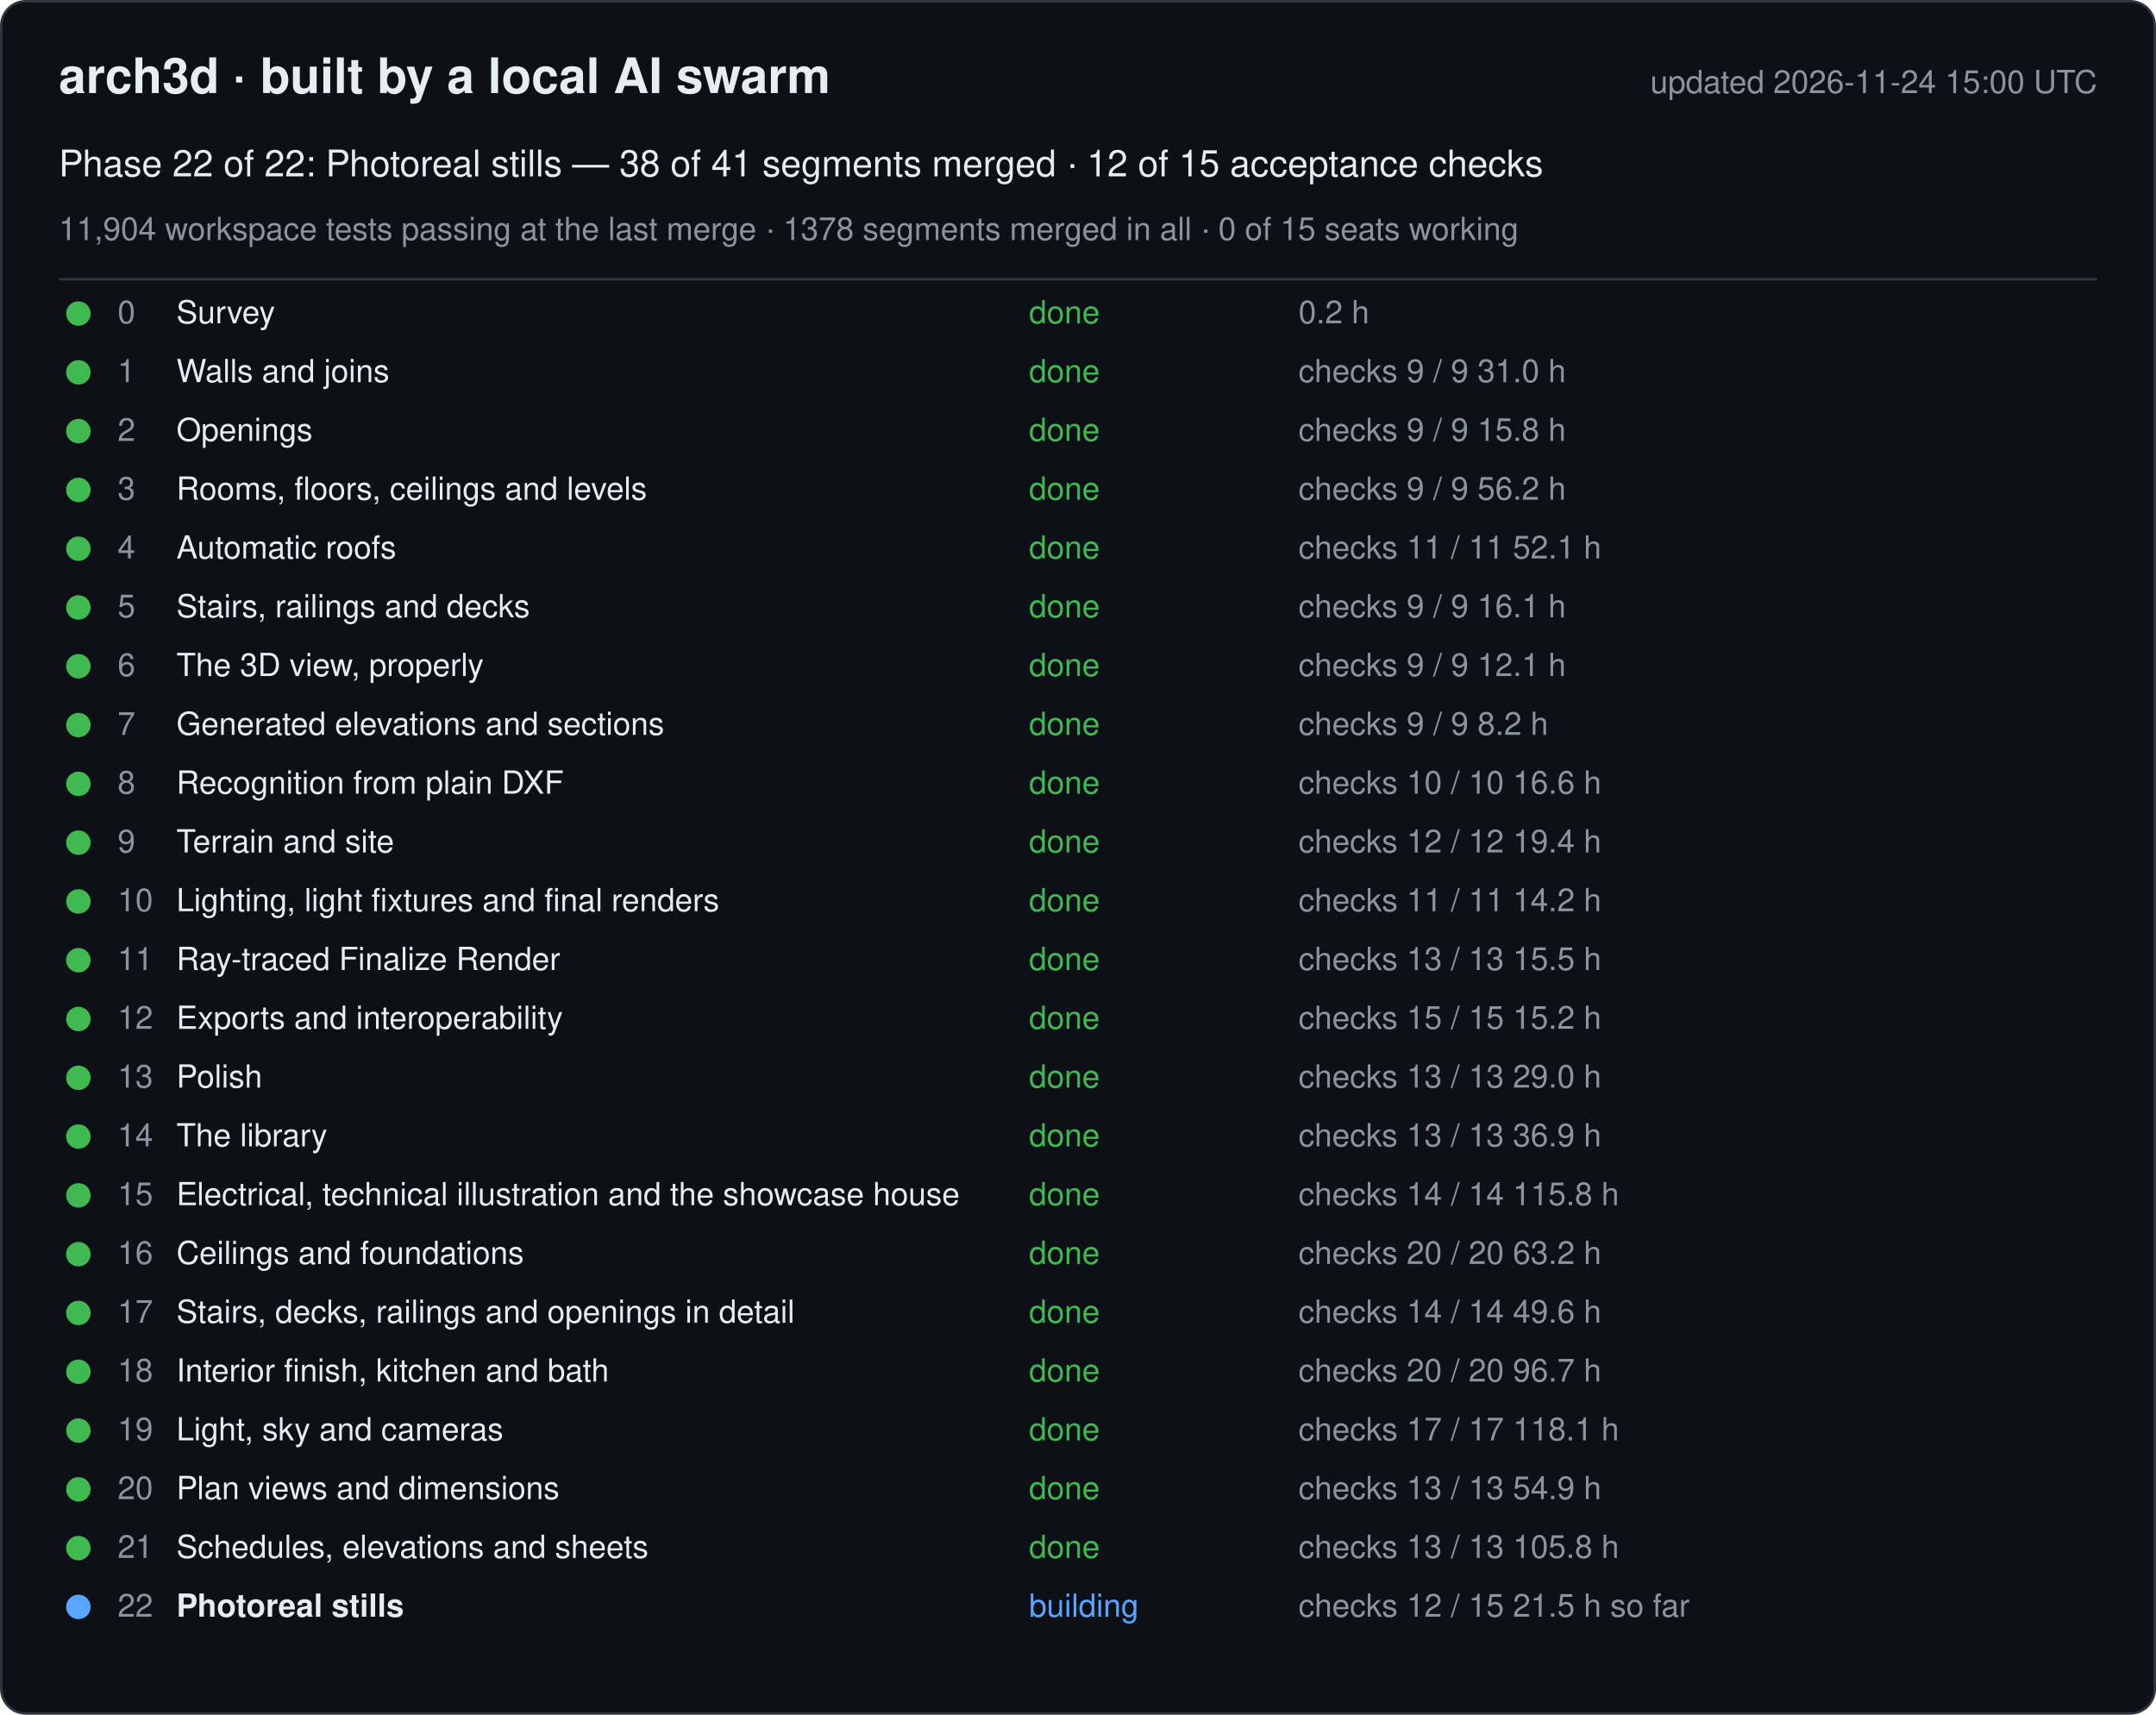
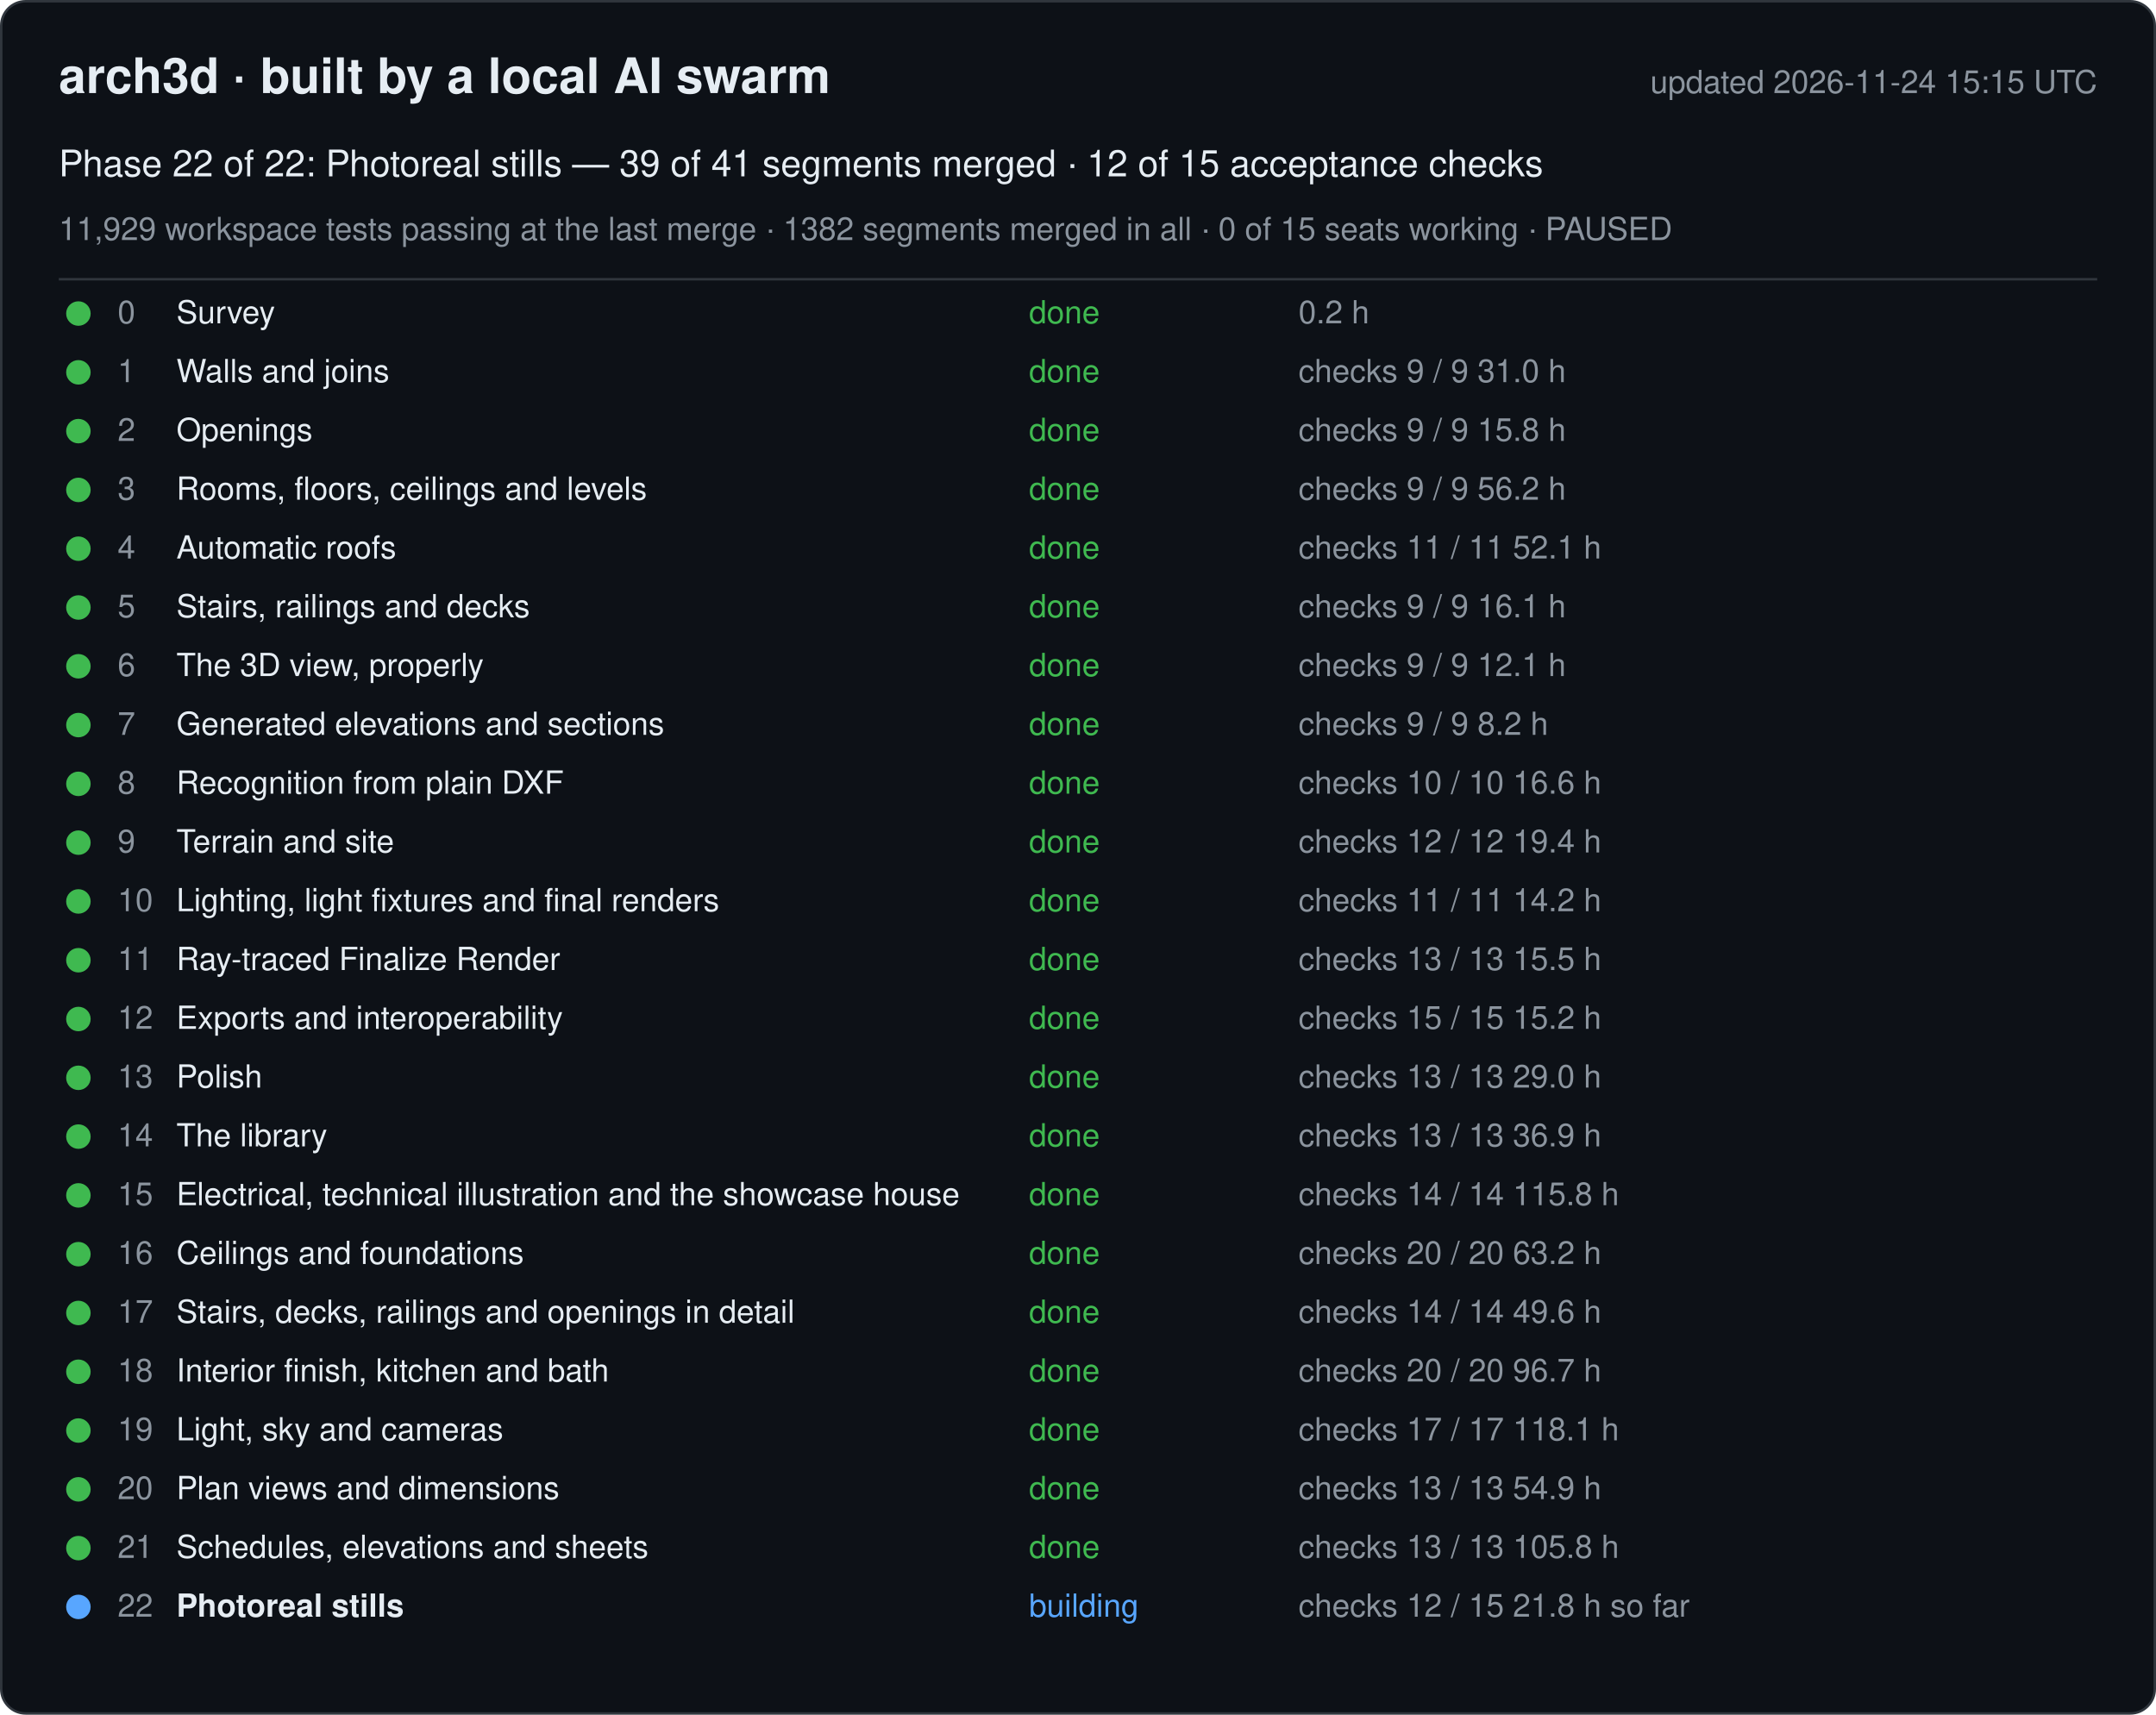
<svg xmlns="http://www.w3.org/2000/svg" width="880" height="700" viewBox="0 0 880 700" font-family="-apple-system, Segoe UI, Helvetica, Arial, sans-serif">
  <rect x="0.5" y="0.5" width="879" height="699" rx="10" fill="#0d1117" stroke="#30363d" />
  <text x="24" y="38" font-size="20" font-weight="600" fill="#e6edf3">arch3d · built by a local AI swarm</text>
-   <text x="856" y="38" font-size="13" fill="#8b949e" text-anchor="end">updated 2026-11-24 15:00 UTC</text>
-   <text x="24" y="72" font-size="15" fill="#e6edf3">Phase 22 of 22: Photoreal stills — 38 of 41 segments merged · 12 of 15 acceptance checks</text>
-   <text x="24" y="98" font-size="13" fill="#8b949e">11,904 workspace tests passing at the last merge · 1378 segments merged in all · 0 of 15 seats working</text>
+   <text x="856" y="38" font-size="13" fill="#8b949e" text-anchor="end">updated 2026-11-24 15:15 UTC</text>
+   <text x="24" y="72" font-size="15" fill="#e6edf3">Phase 22 of 22: Photoreal stills — 39 of 41 segments merged · 12 of 15 acceptance checks</text>
+   <text x="24" y="98" font-size="13" fill="#8b949e">11,929 workspace tests passing at the last merge · 1382 segments merged in all · 0 of 15 seats working · PAUSED</text>
  <line x1="24" y1="114" x2="856" y2="114" stroke="#30363d" />
  <g data-phase="0">
    <circle cx="32" cy="128" r="5" fill="#3fb950" />
    <text x="48" y="132" font-size="13" fill="#8b949e">0</text>
    <text x="72" y="132" font-size="13" fill="#e6edf3">Survey</text>
    <text x="420" y="132" font-size="13" fill="#3fb950">done</text>
    <text x="530" y="132" font-size="13" fill="#8b949e">0.2 h</text>
  </g>
  <g data-phase="1">
    <circle cx="32" cy="152" r="5" fill="#3fb950" />
    <text x="48" y="156" font-size="13" fill="#8b949e">1</text>
    <text x="72" y="156" font-size="13" fill="#e6edf3">Walls and joins</text>
    <text x="420" y="156" font-size="13" fill="#3fb950">done</text>
    <text x="530" y="156" font-size="13" fill="#8b949e">checks 9 / 9   31.0 h</text>
  </g>
  <g data-phase="2">
    <circle cx="32" cy="176" r="5" fill="#3fb950" />
    <text x="48" y="180" font-size="13" fill="#8b949e">2</text>
    <text x="72" y="180" font-size="13" fill="#e6edf3">Openings</text>
    <text x="420" y="180" font-size="13" fill="#3fb950">done</text>
    <text x="530" y="180" font-size="13" fill="#8b949e">checks 9 / 9   15.8 h</text>
  </g>
  <g data-phase="3">
    <circle cx="32" cy="200" r="5" fill="#3fb950" />
    <text x="48" y="204" font-size="13" fill="#8b949e">3</text>
    <text x="72" y="204" font-size="13" fill="#e6edf3">Rooms, floors, ceilings and levels</text>
    <text x="420" y="204" font-size="13" fill="#3fb950">done</text>
    <text x="530" y="204" font-size="13" fill="#8b949e">checks 9 / 9   56.2 h</text>
  </g>
  <g data-phase="4">
    <circle cx="32" cy="224" r="5" fill="#3fb950" />
    <text x="48" y="228" font-size="13" fill="#8b949e">4</text>
    <text x="72" y="228" font-size="13" fill="#e6edf3">Automatic roofs</text>
    <text x="420" y="228" font-size="13" fill="#3fb950">done</text>
    <text x="530" y="228" font-size="13" fill="#8b949e">checks 11 / 11   52.1 h</text>
  </g>
  <g data-phase="5">
    <circle cx="32" cy="248" r="5" fill="#3fb950" />
    <text x="48" y="252" font-size="13" fill="#8b949e">5</text>
    <text x="72" y="252" font-size="13" fill="#e6edf3">Stairs, railings and decks</text>
    <text x="420" y="252" font-size="13" fill="#3fb950">done</text>
    <text x="530" y="252" font-size="13" fill="#8b949e">checks 9 / 9   16.1 h</text>
  </g>
  <g data-phase="6">
    <circle cx="32" cy="272" r="5" fill="#3fb950" />
    <text x="48" y="276" font-size="13" fill="#8b949e">6</text>
    <text x="72" y="276" font-size="13" fill="#e6edf3">The 3D view, properly</text>
    <text x="420" y="276" font-size="13" fill="#3fb950">done</text>
    <text x="530" y="276" font-size="13" fill="#8b949e">checks 9 / 9   12.1 h</text>
  </g>
  <g data-phase="7">
    <circle cx="32" cy="296" r="5" fill="#3fb950" />
    <text x="48" y="300" font-size="13" fill="#8b949e">7</text>
    <text x="72" y="300" font-size="13" fill="#e6edf3">Generated elevations and sections</text>
    <text x="420" y="300" font-size="13" fill="#3fb950">done</text>
    <text x="530" y="300" font-size="13" fill="#8b949e">checks 9 / 9   8.2 h</text>
  </g>
  <g data-phase="8">
    <circle cx="32" cy="320" r="5" fill="#3fb950" />
    <text x="48" y="324" font-size="13" fill="#8b949e">8</text>
    <text x="72" y="324" font-size="13" fill="#e6edf3">Recognition from plain DXF</text>
    <text x="420" y="324" font-size="13" fill="#3fb950">done</text>
    <text x="530" y="324" font-size="13" fill="#8b949e">checks 10 / 10   16.6 h</text>
  </g>
  <g data-phase="9">
    <circle cx="32" cy="344" r="5" fill="#3fb950" />
    <text x="48" y="348" font-size="13" fill="#8b949e">9</text>
    <text x="72" y="348" font-size="13" fill="#e6edf3">Terrain and site</text>
    <text x="420" y="348" font-size="13" fill="#3fb950">done</text>
    <text x="530" y="348" font-size="13" fill="#8b949e">checks 12 / 12   19.4 h</text>
  </g>
  <g data-phase="10">
    <circle cx="32" cy="368" r="5" fill="#3fb950" />
    <text x="48" y="372" font-size="13" fill="#8b949e">10</text>
    <text x="72" y="372" font-size="13" fill="#e6edf3">Lighting, light fixtures and final renders</text>
    <text x="420" y="372" font-size="13" fill="#3fb950">done</text>
    <text x="530" y="372" font-size="13" fill="#8b949e">checks 11 / 11   14.2 h</text>
  </g>
  <g data-phase="11">
    <circle cx="32" cy="392" r="5" fill="#3fb950" />
    <text x="48" y="396" font-size="13" fill="#8b949e">11</text>
    <text x="72" y="396" font-size="13" fill="#e6edf3">Ray-traced Finalize Render</text>
    <text x="420" y="396" font-size="13" fill="#3fb950">done</text>
    <text x="530" y="396" font-size="13" fill="#8b949e">checks 13 / 13   15.5 h</text>
  </g>
  <g data-phase="12">
    <circle cx="32" cy="416" r="5" fill="#3fb950" />
    <text x="48" y="420" font-size="13" fill="#8b949e">12</text>
    <text x="72" y="420" font-size="13" fill="#e6edf3">Exports and interoperability</text>
    <text x="420" y="420" font-size="13" fill="#3fb950">done</text>
    <text x="530" y="420" font-size="13" fill="#8b949e">checks 15 / 15   15.2 h</text>
  </g>
  <g data-phase="13">
    <circle cx="32" cy="440" r="5" fill="#3fb950" />
    <text x="48" y="444" font-size="13" fill="#8b949e">13</text>
    <text x="72" y="444" font-size="13" fill="#e6edf3">Polish</text>
    <text x="420" y="444" font-size="13" fill="#3fb950">done</text>
    <text x="530" y="444" font-size="13" fill="#8b949e">checks 13 / 13   29.0 h</text>
  </g>
  <g data-phase="14">
    <circle cx="32" cy="464" r="5" fill="#3fb950" />
    <text x="48" y="468" font-size="13" fill="#8b949e">14</text>
    <text x="72" y="468" font-size="13" fill="#e6edf3">The library</text>
    <text x="420" y="468" font-size="13" fill="#3fb950">done</text>
    <text x="530" y="468" font-size="13" fill="#8b949e">checks 13 / 13   36.9 h</text>
  </g>
  <g data-phase="15">
    <circle cx="32" cy="488" r="5" fill="#3fb950" />
    <text x="48" y="492" font-size="13" fill="#8b949e">15</text>
    <text x="72" y="492" font-size="13" fill="#e6edf3">Electrical, technical illustration and the showcase house</text>
    <text x="420" y="492" font-size="13" fill="#3fb950">done</text>
    <text x="530" y="492" font-size="13" fill="#8b949e">checks 14 / 14   115.8 h</text>
  </g>
  <g data-phase="16">
    <circle cx="32" cy="512" r="5" fill="#3fb950" />
    <text x="48" y="516" font-size="13" fill="#8b949e">16</text>
    <text x="72" y="516" font-size="13" fill="#e6edf3">Ceilings and foundations</text>
    <text x="420" y="516" font-size="13" fill="#3fb950">done</text>
    <text x="530" y="516" font-size="13" fill="#8b949e">checks 20 / 20   63.2 h</text>
  </g>
  <g data-phase="17">
    <circle cx="32" cy="536" r="5" fill="#3fb950" />
    <text x="48" y="540" font-size="13" fill="#8b949e">17</text>
    <text x="72" y="540" font-size="13" fill="#e6edf3">Stairs, decks, railings and openings in detail</text>
    <text x="420" y="540" font-size="13" fill="#3fb950">done</text>
    <text x="530" y="540" font-size="13" fill="#8b949e">checks 14 / 14   49.6 h</text>
  </g>
  <g data-phase="18">
    <circle cx="32" cy="560" r="5" fill="#3fb950" />
    <text x="48" y="564" font-size="13" fill="#8b949e">18</text>
    <text x="72" y="564" font-size="13" fill="#e6edf3">Interior finish, kitchen and bath</text>
    <text x="420" y="564" font-size="13" fill="#3fb950">done</text>
    <text x="530" y="564" font-size="13" fill="#8b949e">checks 20 / 20   96.7 h</text>
  </g>
  <g data-phase="19">
    <circle cx="32" cy="584" r="5" fill="#3fb950" />
    <text x="48" y="588" font-size="13" fill="#8b949e">19</text>
    <text x="72" y="588" font-size="13" fill="#e6edf3">Light, sky and cameras</text>
    <text x="420" y="588" font-size="13" fill="#3fb950">done</text>
    <text x="530" y="588" font-size="13" fill="#8b949e">checks 17 / 17   118.1 h</text>
  </g>
  <g data-phase="20">
    <circle cx="32" cy="608" r="5" fill="#3fb950" />
    <text x="48" y="612" font-size="13" fill="#8b949e">20</text>
    <text x="72" y="612" font-size="13" fill="#e6edf3">Plan views and dimensions</text>
    <text x="420" y="612" font-size="13" fill="#3fb950">done</text>
    <text x="530" y="612" font-size="13" fill="#8b949e">checks 13 / 13   54.9 h</text>
  </g>
  <g data-phase="21">
    <circle cx="32" cy="632" r="5" fill="#3fb950" />
    <text x="48" y="636" font-size="13" fill="#8b949e">21</text>
    <text x="72" y="636" font-size="13" fill="#e6edf3">Schedules, elevations and sheets</text>
    <text x="420" y="636" font-size="13" fill="#3fb950">done</text>
    <text x="530" y="636" font-size="13" fill="#8b949e">checks 13 / 13   105.8 h</text>
  </g>
  <g data-phase="22">
    <circle cx="32" cy="656" r="5" fill="#58a6ff" />
    <text x="48" y="660" font-size="13" fill="#8b949e">22</text>
    <text x="72" y="660" font-size="13" fill="#e6edf3" font-weight="600">Photoreal stills</text>
    <text x="420" y="660" font-size="13" fill="#58a6ff">building</text>
-     <text x="530" y="660" font-size="13" fill="#8b949e">checks 12 / 15   21.5 h so far</text>
+     <text x="530" y="660" font-size="13" fill="#8b949e">checks 12 / 15   21.8 h so far</text>
  </g>
</svg>
